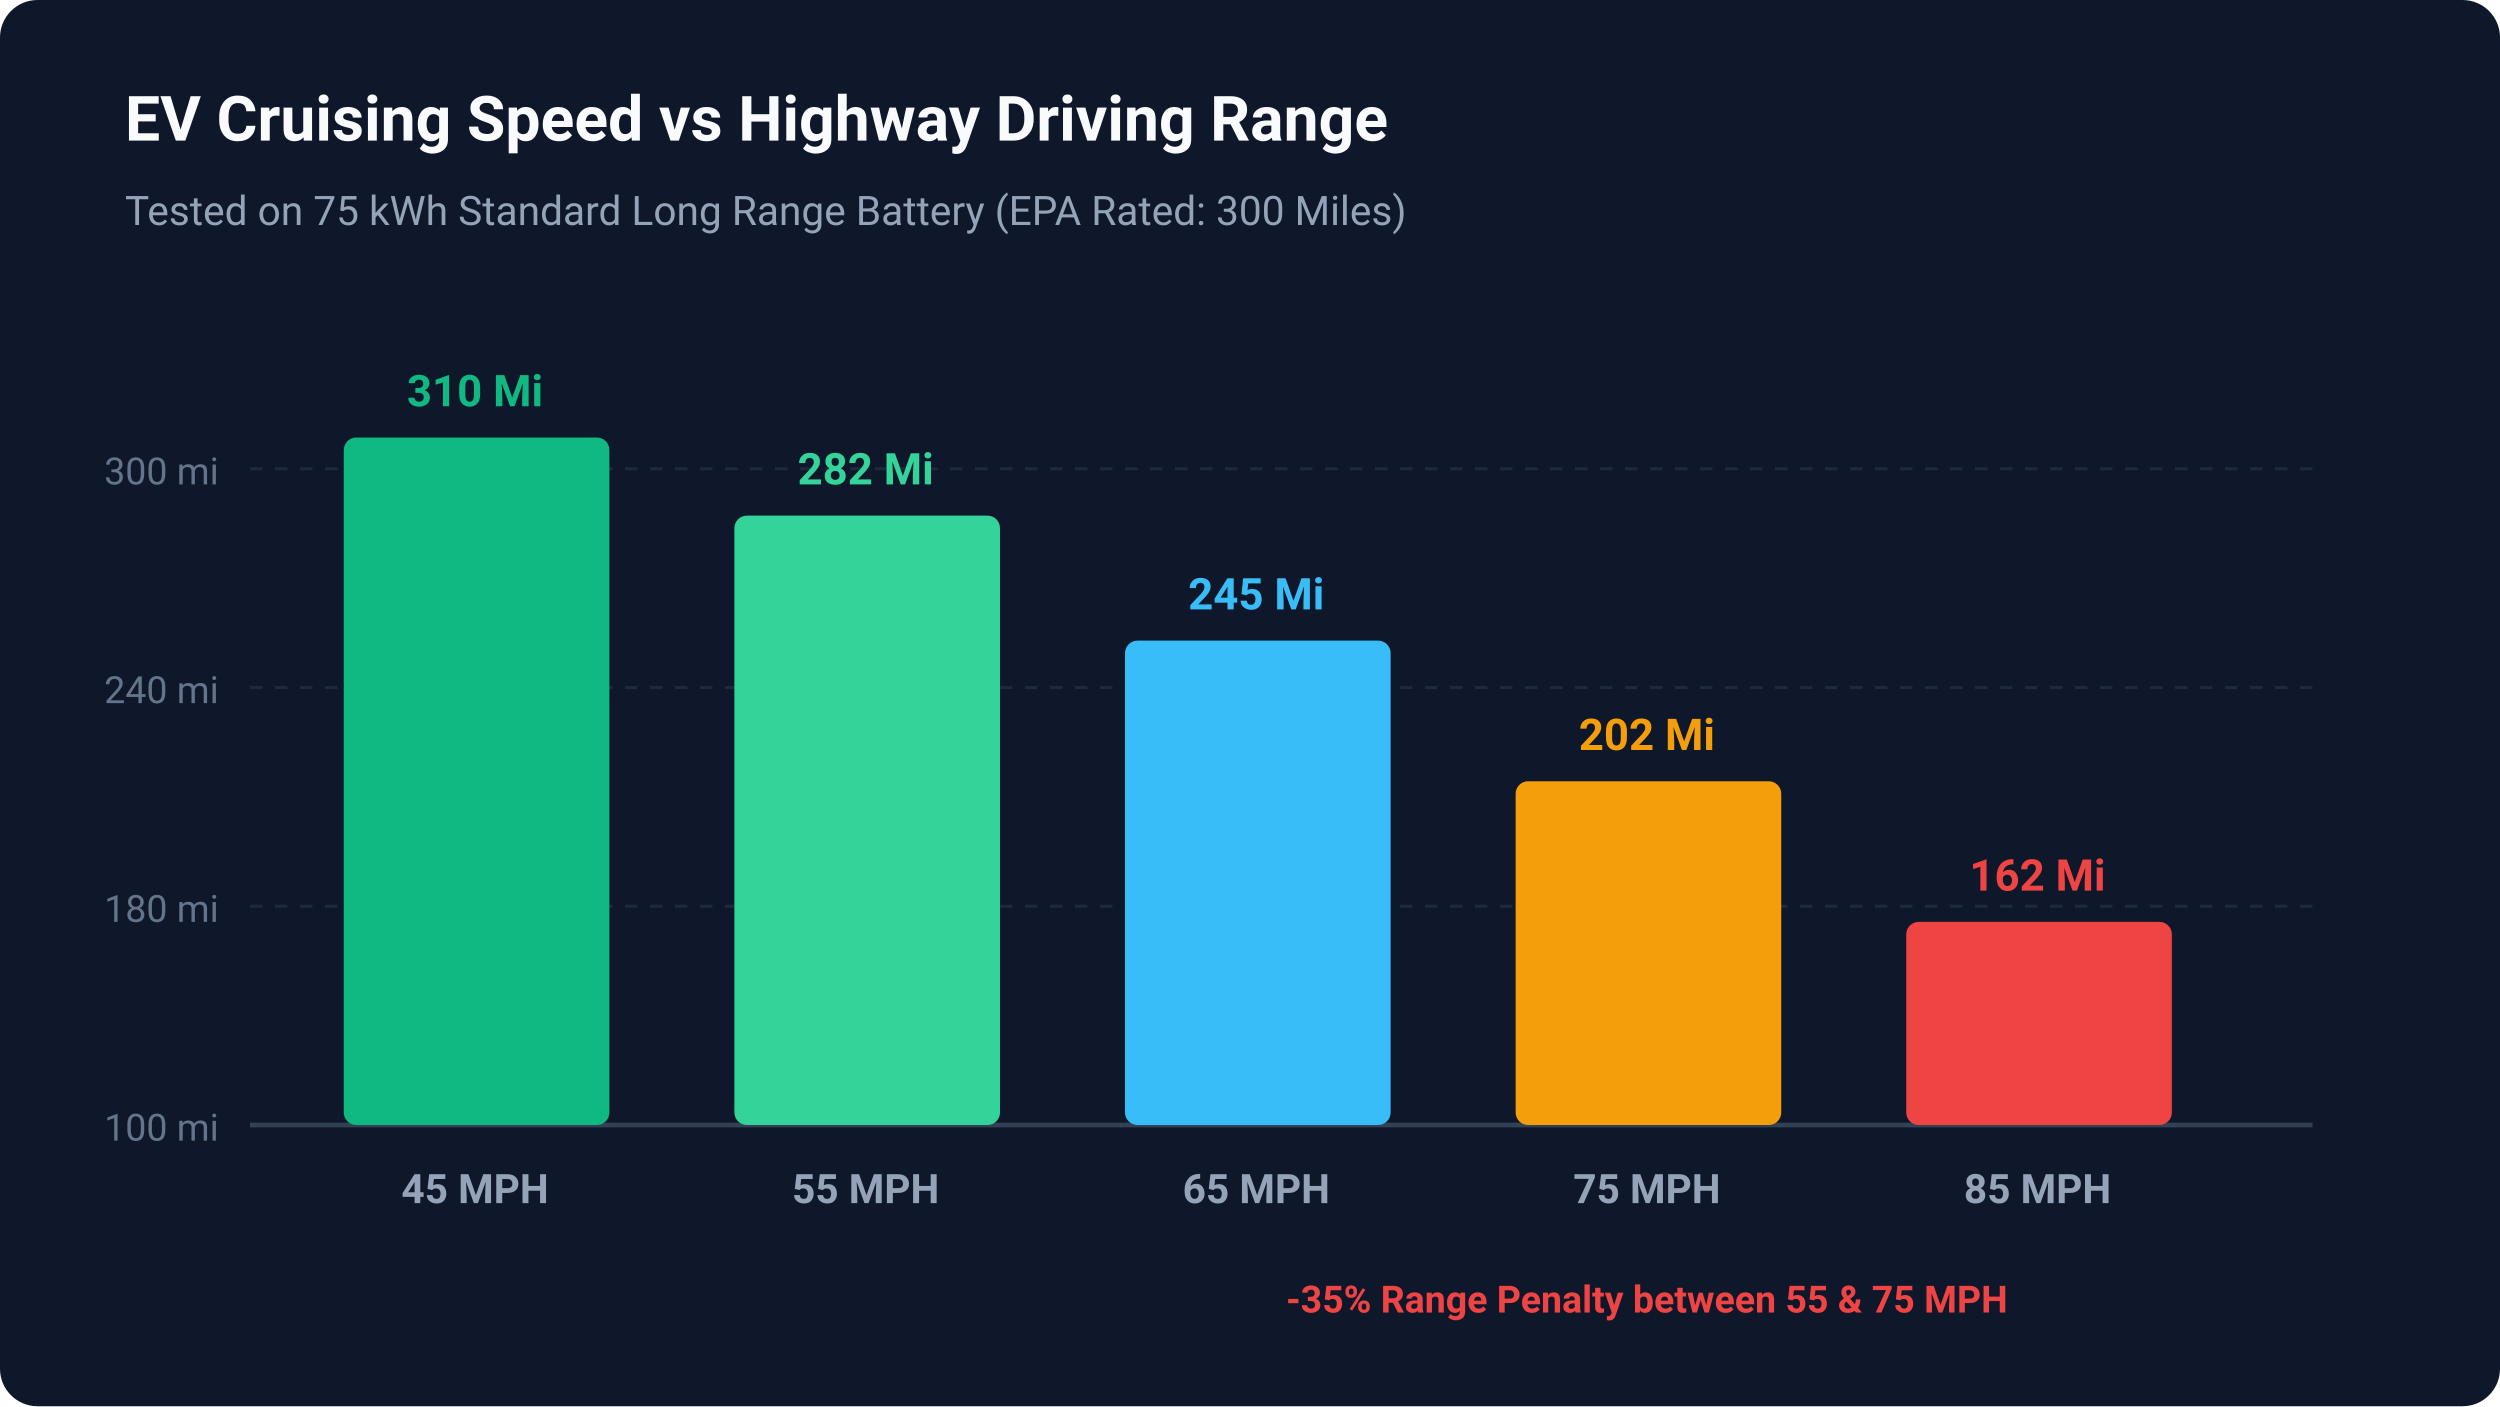
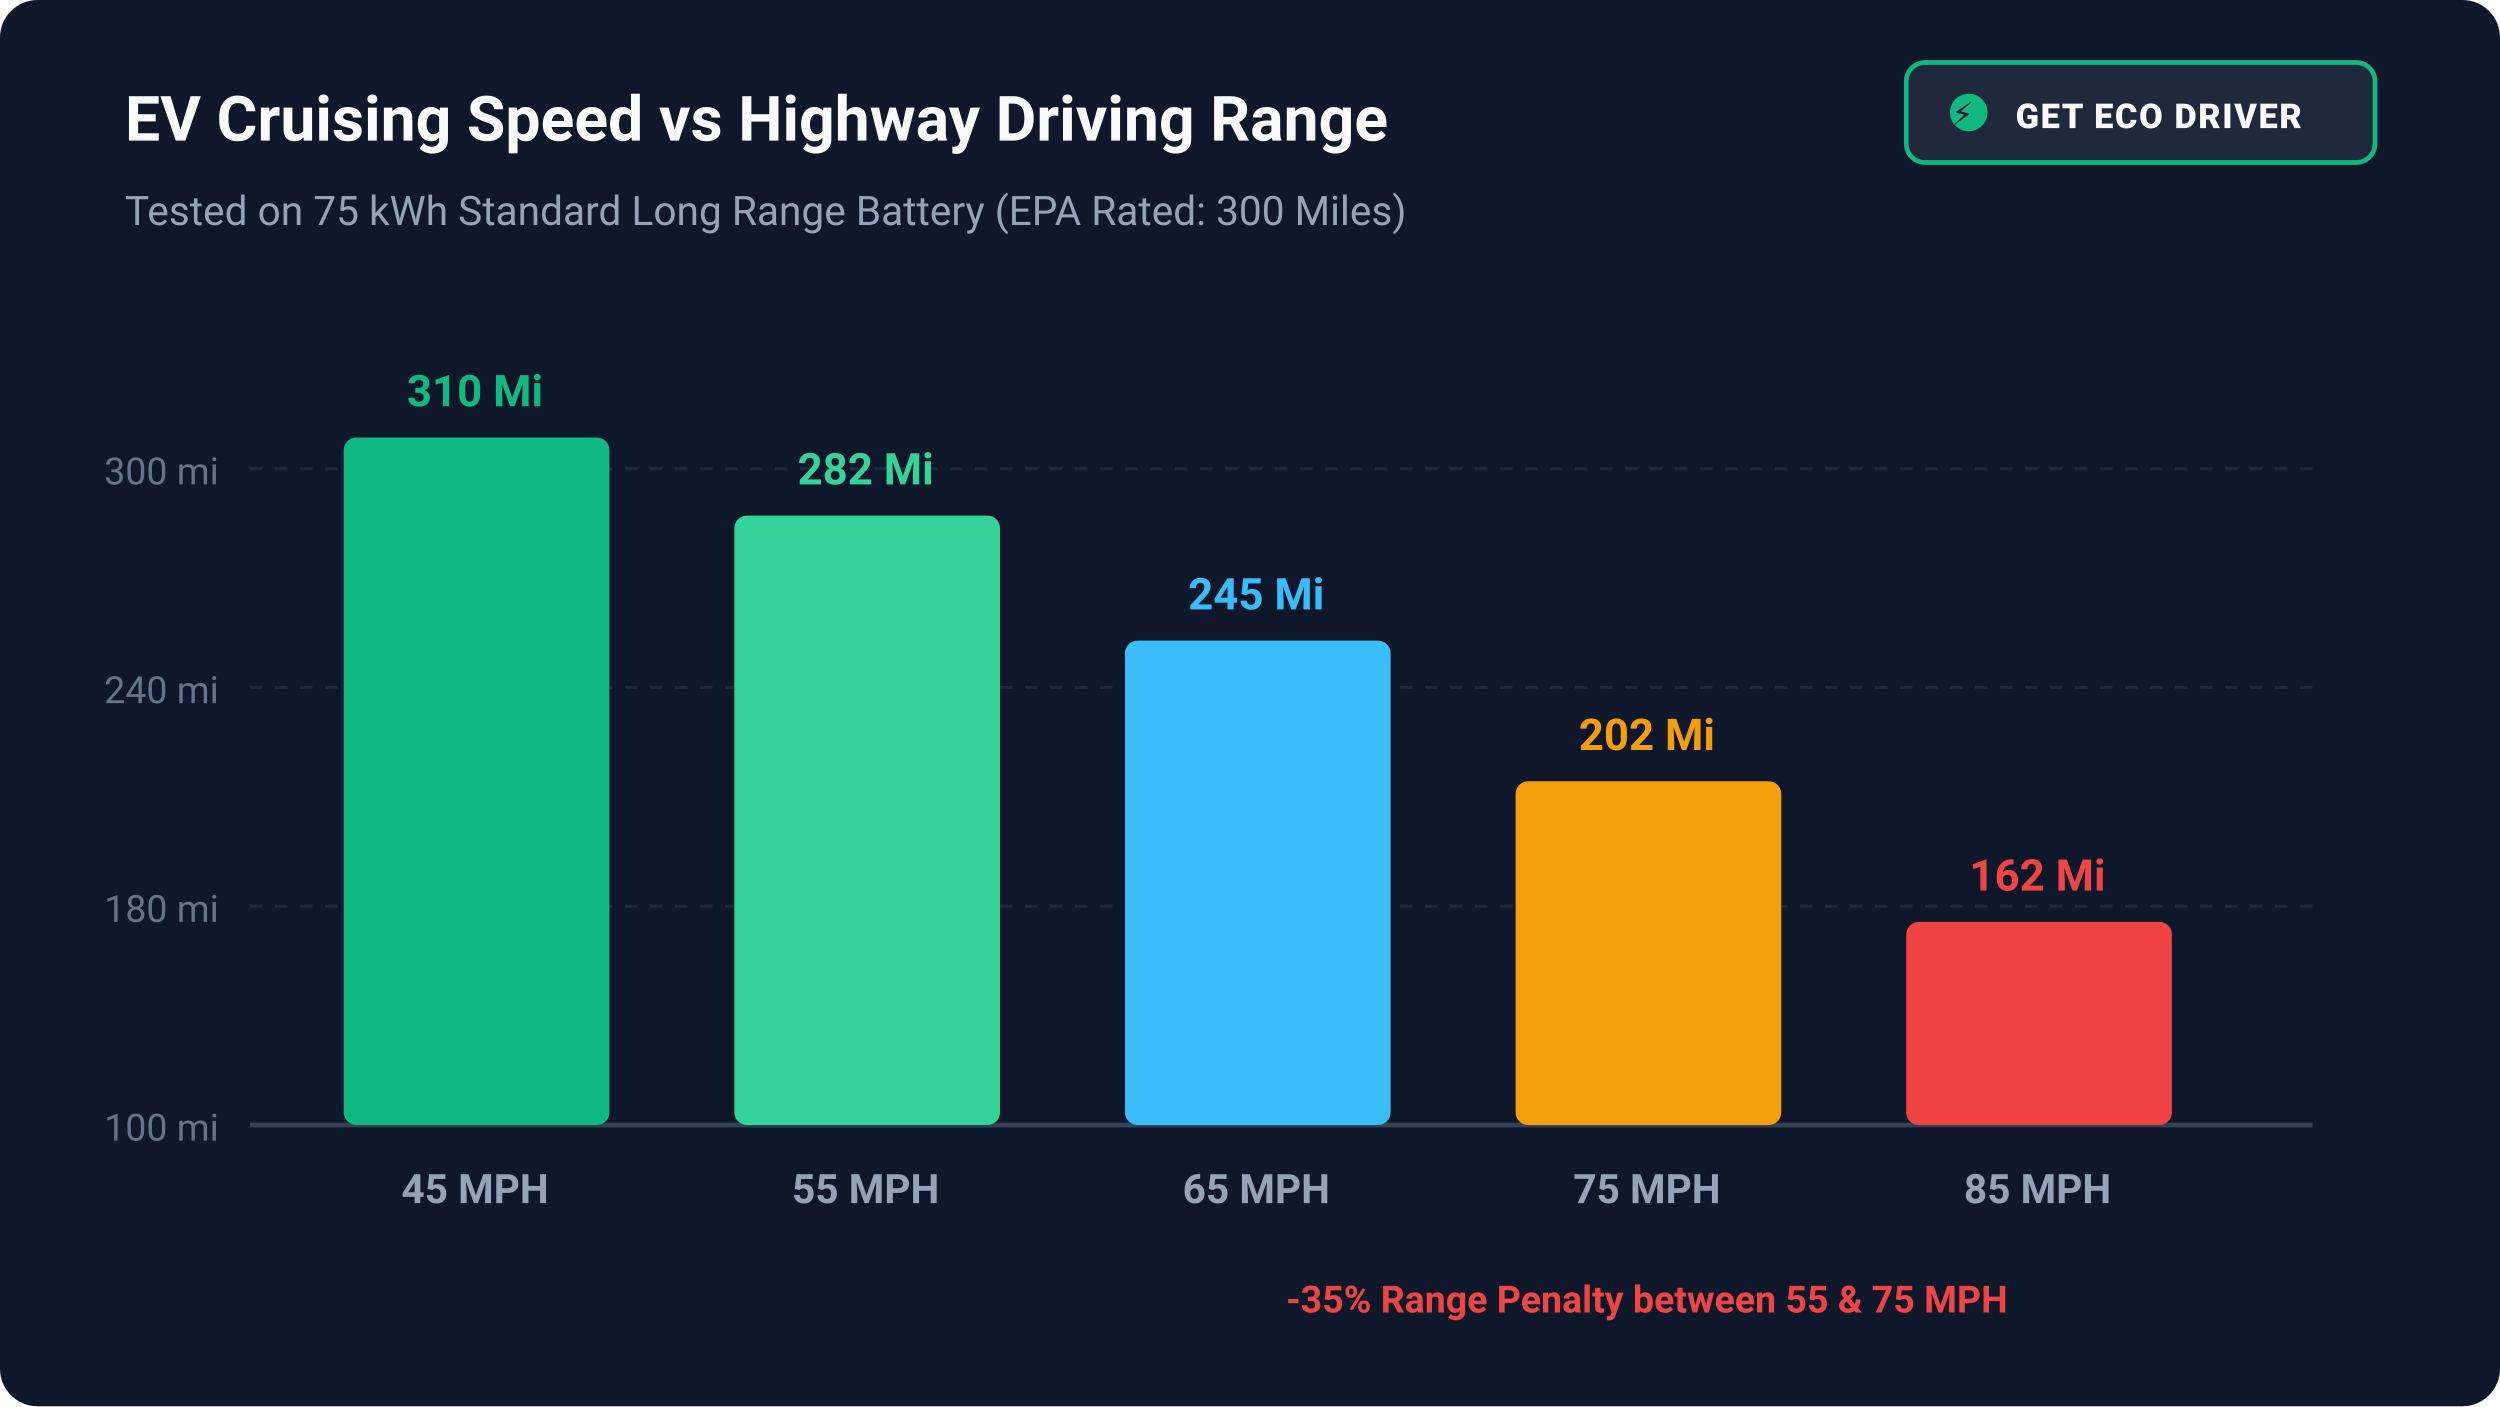
<svg xmlns="http://www.w3.org/2000/svg" viewBox="0 0 800 450" width="100%" height="auto" style="background:#0F172A; font-family:-apple-system,BlinkMacSystemFont,Segoe UI,Roboto,sans-serif; border-radius:12px;">
  <rect width="800" height="450" fill="#0F172A" rx="12" />
  <text x="40" y="45" fill="#F8FAFC" font-size="20" font-weight="700">EV Cruising Speed vs Highway Driving Range</text>
  <text x="40" y="72" fill="#94A3B8" font-size="13">Tested on 75 kWh Standard Long Range Battery (EPA Rated: 300 Miles)</text>
  <line x1="80" y1="360" x2="740" y2="360" stroke="#334155" stroke-width="1.5" />
  <line x1="80" y1="290" x2="740" y2="290" stroke="#1E293B" stroke-dasharray="4" />
  <line x1="80" y1="220" x2="740" y2="220" stroke="#1E293B" stroke-dasharray="4" />
  <line x1="80" y1="150" x2="740" y2="150" stroke="#1E293B" stroke-dasharray="4" />
  <text x="70" y="365" fill="#64748B" font-size="12" text-anchor="end">100 mi</text>
  <text x="70" y="295" fill="#64748B" font-size="12" text-anchor="end">180 mi</text>
  <text x="70" y="225" fill="#64748B" font-size="12" text-anchor="end">240 mi</text>
  <text x="70" y="155" fill="#64748B" font-size="12" text-anchor="end">300 mi</text>
  <rect x="110" y="140" width="85" height="220" fill="#10B981" rx="4" />
  <text x="152" y="130" fill="#10B981" font-size="14" font-weight="700" text-anchor="middle">310 Mi</text>
  <text x="152" y="385" fill="#94A3B8" font-size="13" font-weight="600" text-anchor="middle">45 MPH</text>
  <rect x="235" y="165" width="85" height="195" fill="#34D399" rx="4" />
  <text x="277" y="155" fill="#34D399" font-size="14" font-weight="700" text-anchor="middle">282 Mi</text>
  <text x="277" y="385" fill="#94A3B8" font-size="13" font-weight="600" text-anchor="middle">55 MPH</text>
  <rect x="360" y="205" width="85" height="155" fill="#38BDF8" rx="4" />
  <text x="402" y="195" fill="#38BDF8" font-size="14" font-weight="700" text-anchor="middle">245 Mi</text>
  <text x="402" y="385" fill="#94A3B8" font-size="13" font-weight="600" text-anchor="middle">65 MPH</text>
  <rect x="485" y="250" width="85" height="110" fill="#F59E0B" rx="4" />
  <text x="527" y="240" fill="#F59E0B" font-size="14" font-weight="700" text-anchor="middle">202 Mi</text>
  <text x="527" y="385" fill="#94A3B8" font-size="13" font-weight="600" text-anchor="middle">75 MPH</text>
  <rect x="610" y="295" width="85" height="65" fill="#EF4444" rx="4" />
  <text x="652" y="285" fill="#EF4444" font-size="14" font-weight="700" text-anchor="middle">162 Mi</text>
  <text x="652" y="385" fill="#94A3B8" font-size="13" font-weight="600" text-anchor="middle">85 MPH</text>
  <text x="527" y="420" fill="#EF4444" font-size="12" font-weight="600" text-anchor="middle">-35% Range Penalty between 55 &amp; 75 MPH</text>
+   <g transform="translate(610, 20)">
+     <rect width="150" height="32" rx="6" fill="#1E293B" stroke="#10B981" stroke-width="1.5" />
+     <circle cx="20" cy="16" r="6" fill="#10B981" />
+     <text x="18" y="20" fill="#0F172A" font-size="10" font-weight="900" text-anchor="middle">⚡</text>
+     <text x="35" y="21" fill="#F8FAFC" font-size="11" font-weight="800" letter-spacing="0.5">GET ECO DRIVER</text>
+   </g>
</svg>
